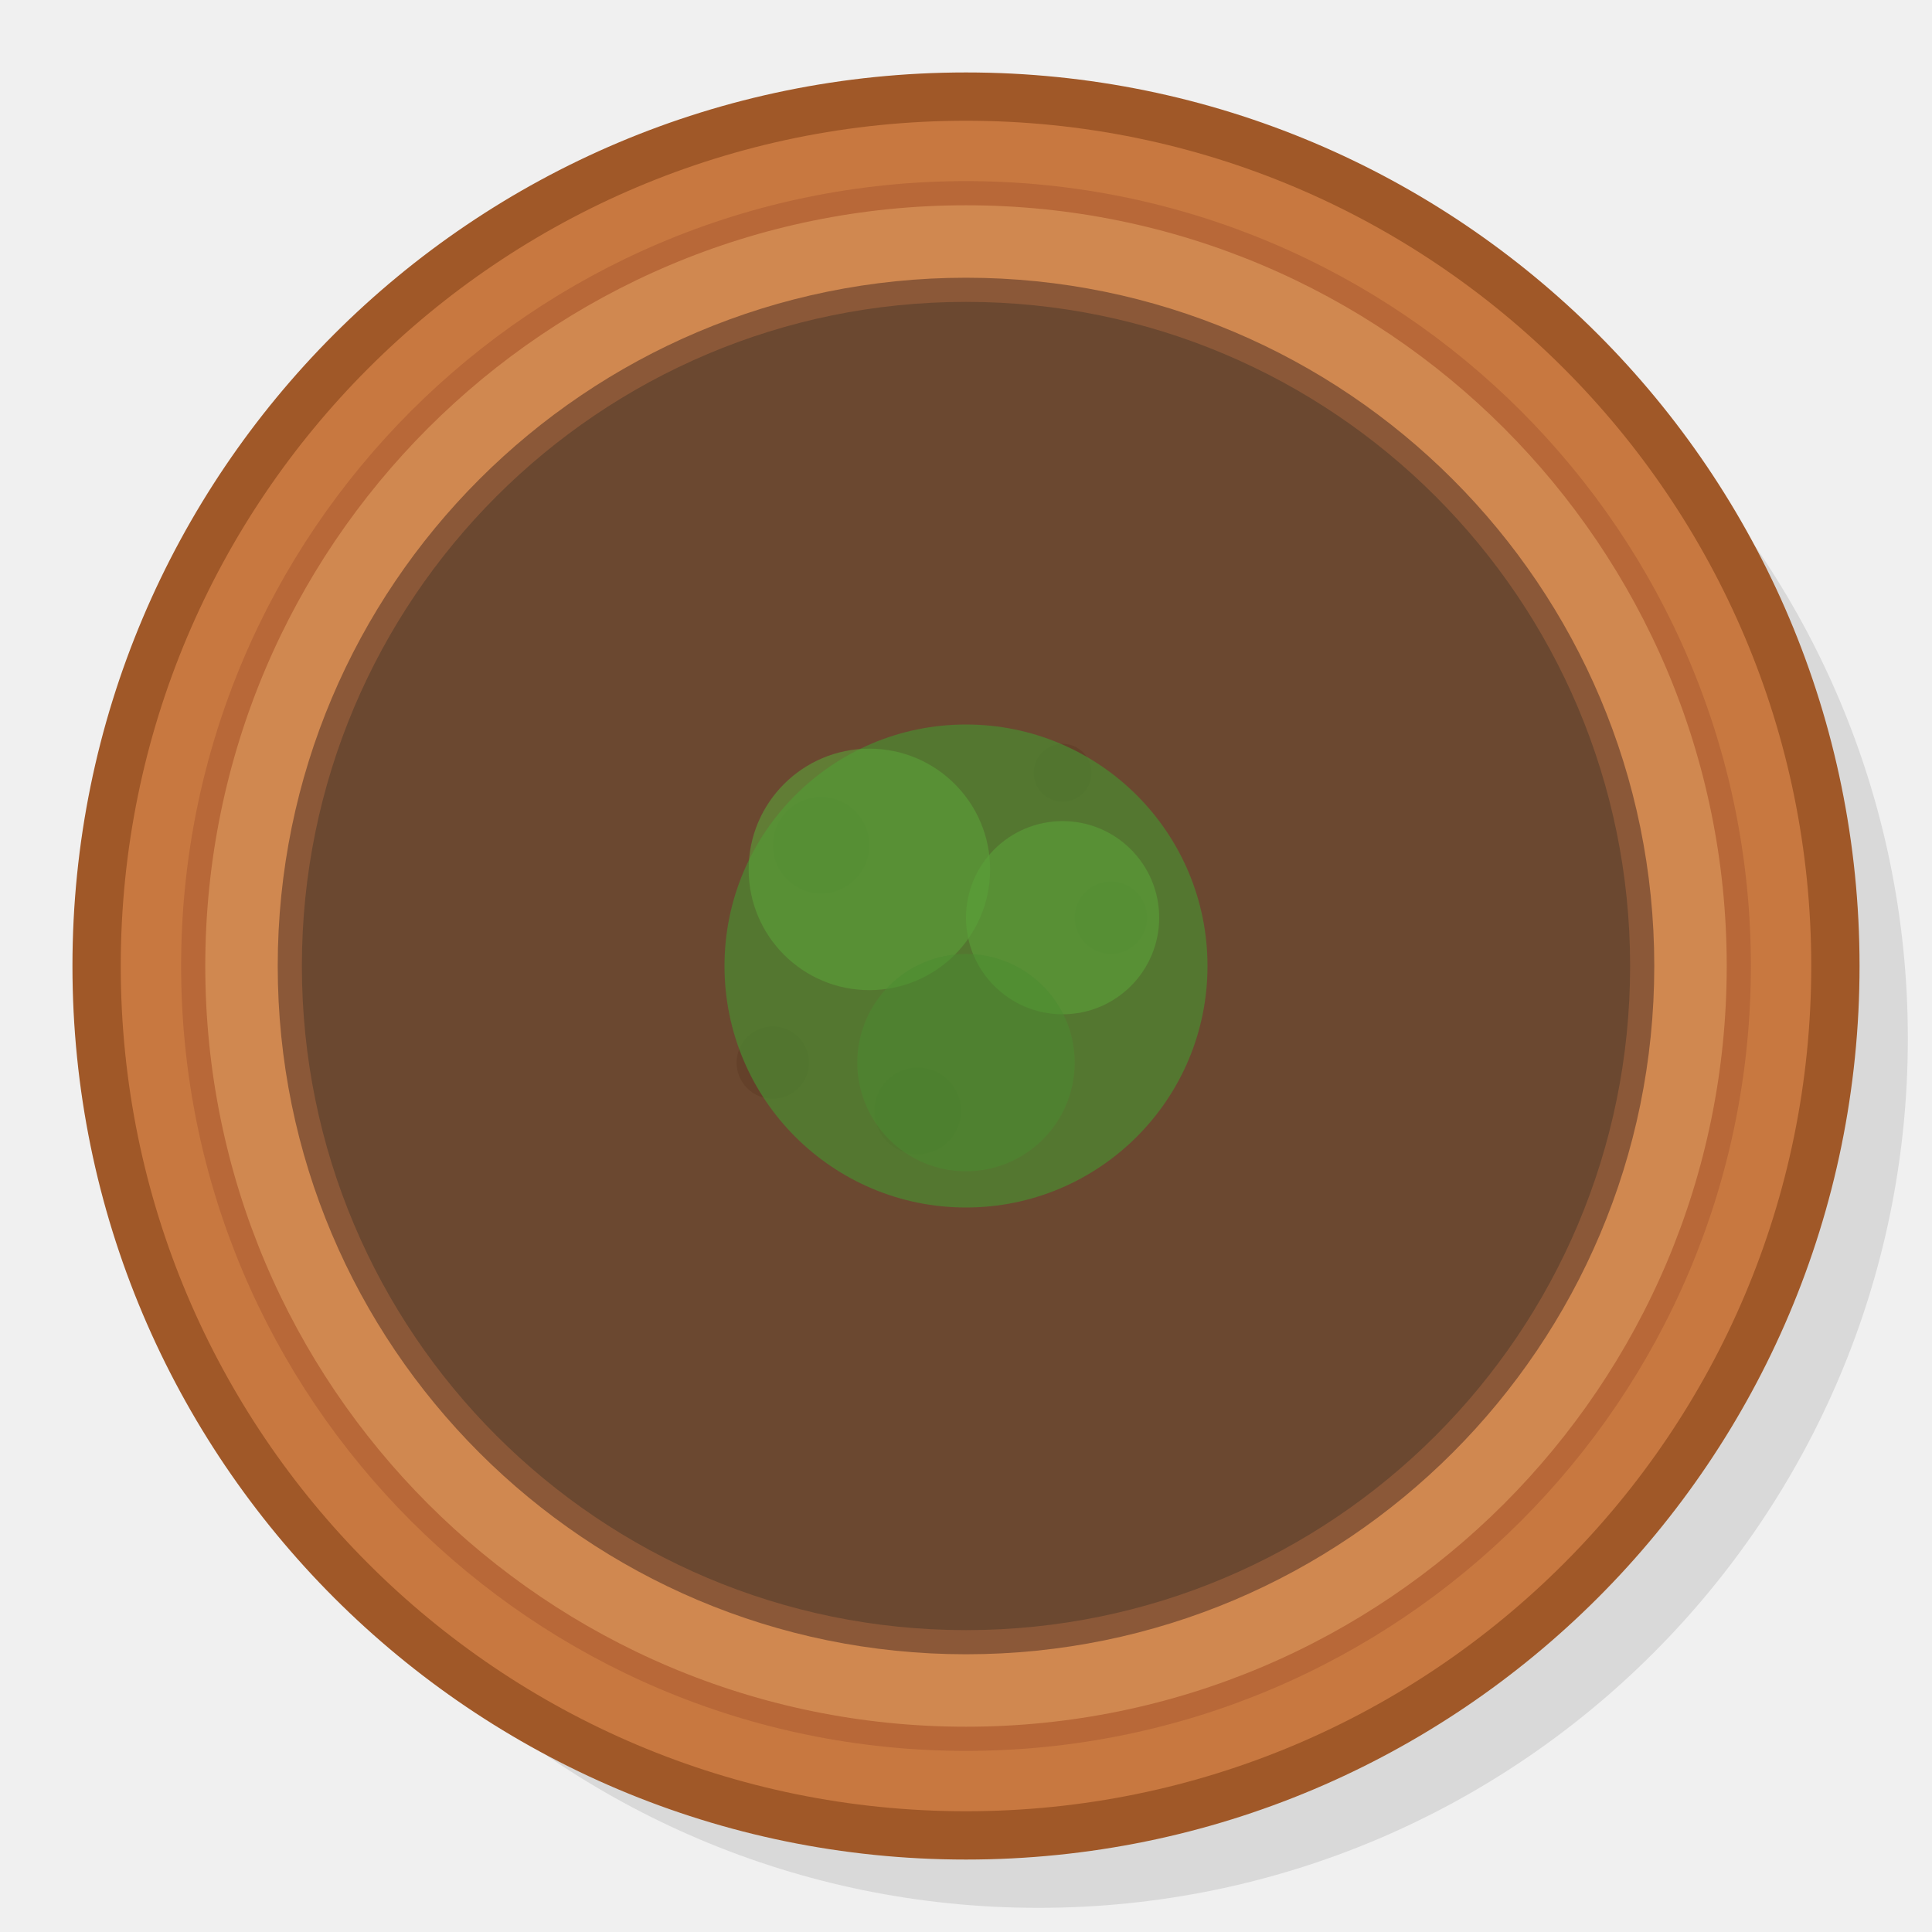
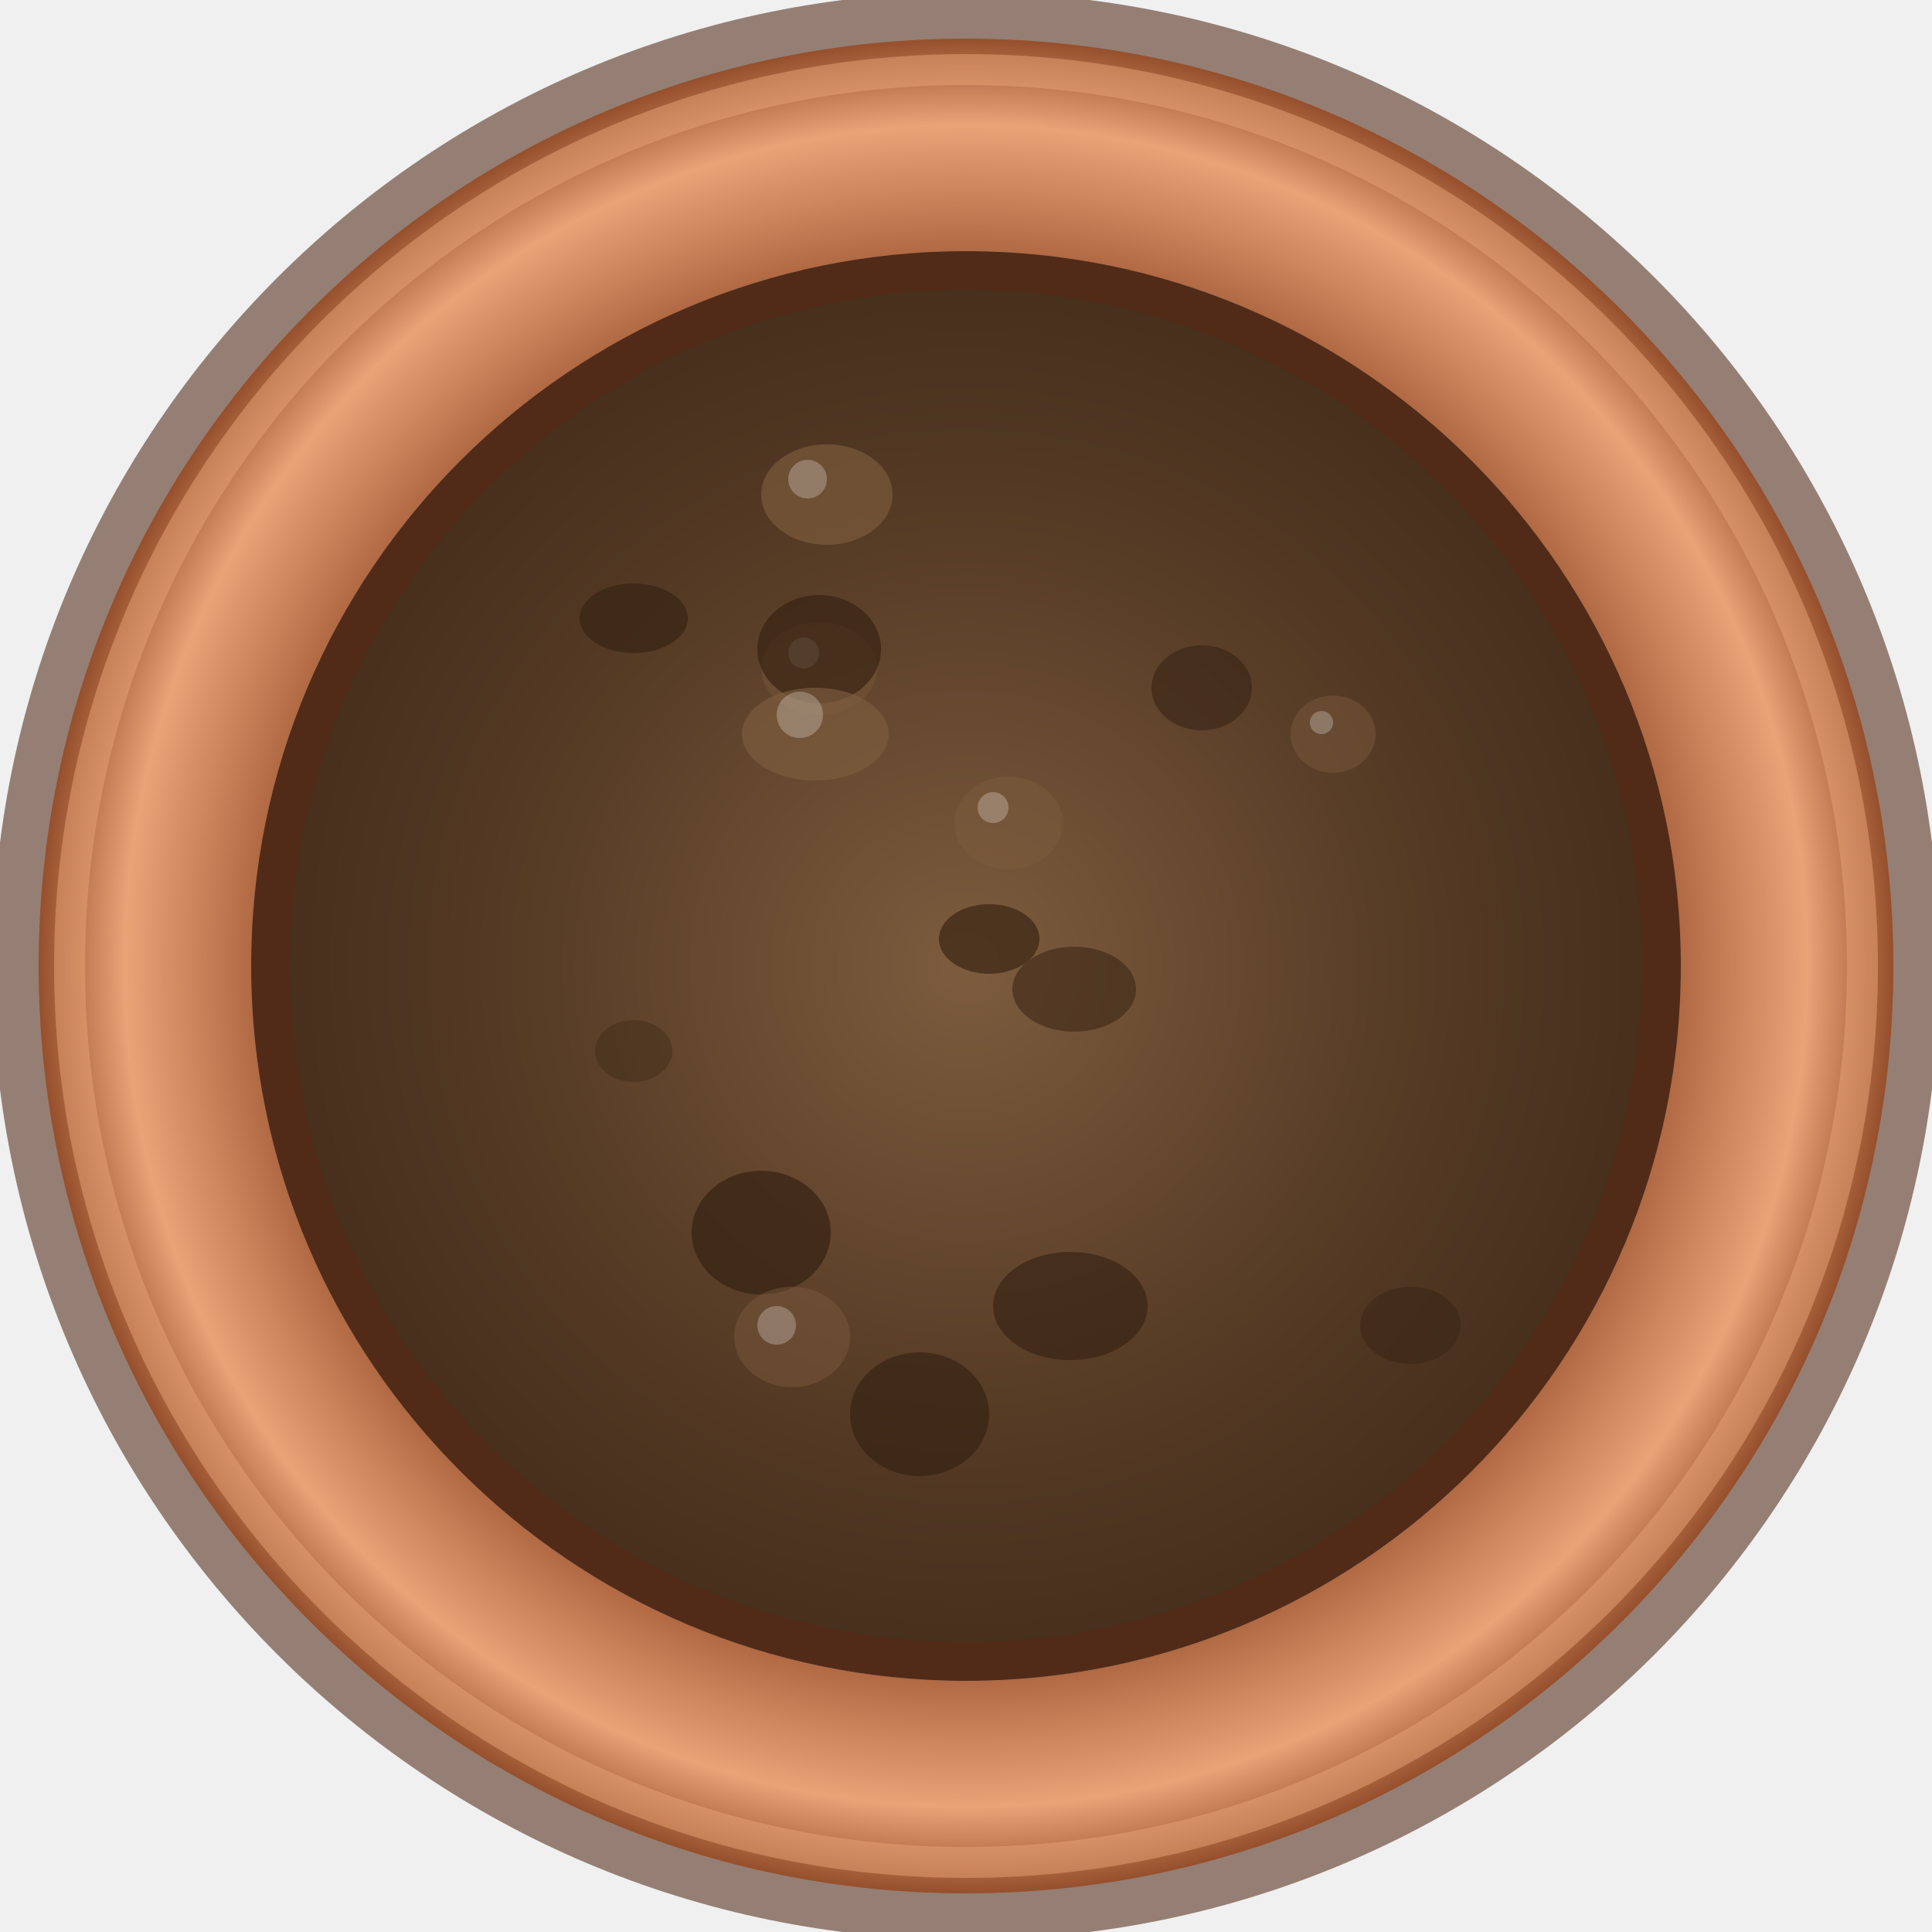
- <svg xmlns="http://www.w3.org/2000/svg" viewBox="0 0 80 80">
-   <circle cx="43" cy="43" r="36" fill="#00000018" />
-   <circle cx="40" cy="40" r="36" fill="#C87840" stroke="#A05828" stroke-width="2" />
-   <circle cx="40" cy="40" r="32" fill="#D08850" stroke="#B86838" stroke-width="1" />
-   <circle cx="40" cy="40" r="28" fill="#6B4830" stroke="#8B5838" stroke-width="1" />
-   <circle cx="34" cy="35" r="2" fill="#5A3820" opacity="0.5" />
-   <circle cx="46" cy="38" r="1.5" fill="#5A3820" opacity="0.5" />
-   <circle cx="38" cy="46" r="1.8" fill="#5A3820" opacity="0.5" />
-   <circle cx="44" cy="32" r="1.2" fill="#5A3820" opacity="0.4" />
-   <circle cx="32" cy="44" r="1.5" fill="#5A3820" opacity="0.4" />
-   <circle cx="40" cy="40" r="10" fill="#4A8B30" opacity="0.7" />
-   <circle cx="36" cy="36" r="5" fill="#5AA038" opacity="0.6" />
-   <circle cx="44" cy="38" r="4" fill="#5AA038" opacity="0.6" />
-   <circle cx="40" cy="44" r="4.5" fill="#4A8B30" opacity="0.5" />
+ <svg xmlns="http://www.w3.org/2000/svg" viewBox="0 0 50 50">
+   <defs>
+     <radialGradient id="pp11_r1" cx="50%" cy="50%" r="50%">
+       <stop offset="67.688%" stop-color="#8c4523" />
+       <stop offset="89.688%" stop-color="#eaa377" />
+       <stop offset="100%" stop-color="#8c4523" />
+     </radialGradient>
+     <radialGradient id="pp11_r2" cx="50%" cy="50%" r="70%">
+       <stop offset="0%" stop-color="#7d5c3e" />
+       <stop offset="45%" stop-color="#573c26" />
+       <stop offset="100%" stop-color="#352111" />
+     </radialGradient>
+   </defs>
+   <circle cx="25.0" cy="25.0" r="25.2" fill="#4a220e" opacity="0.55" />
+   <path d="M 49.0 25.0 A 24.0 24.0 0 1 1 1.0 25.0 A 24.0 24.0 0 1 1 49.0 25.0 Z M 43.5 25.0 A 18.5 18.5 0 1 0 6.5 25.0 A 18.5 18.5 0 1 0 43.5 25.0 Z" fill="url(#pp11_r1)" />
+   <circle cx="25.0" cy="25.0" r="23.2" fill="none" stroke="#eaa377" stroke-width="0.8" opacity="0.5" />
+   <circle cx="25.0" cy="25.0" r="18.5" fill="#4a220e" opacity="0.9" />
+   <circle cx="25.0" cy="25.0" r="17.5" fill="url(#pp11_r2)" />
+   <ellipse cx="21.4" cy="12.8" rx="1.7" ry="1.3" fill="#7d5c3e" opacity="0.65" />
+   <circle cx="20.9" cy="12.4" r="0.5" fill="#ffffff" opacity="0.25" />
+   <ellipse cx="16.4" cy="16.0" rx="1.4" ry="0.9" fill="#352111" opacity="0.66" />
+   <ellipse cx="19.7" cy="31.9" rx="1.8" ry="1.6" fill="#352111" opacity="0.70" />
+   <ellipse cx="34.5" cy="19.0" rx="1.1" ry="1.0" fill="#7d5c3e" opacity="0.43" />
+   <circle cx="34.2" cy="18.7" r="0.3" fill="#ffffff" opacity="0.25" />
+   <ellipse cx="27.8" cy="25.6" rx="1.6" ry="1.1" fill="#352111" opacity="0.53" />
+   <ellipse cx="16.4" cy="27.2" rx="1.0" ry="0.8" fill="#352111" opacity="0.35" />
+   <ellipse cx="21.2" cy="17.3" rx="1.5" ry="1.2" fill="#7d5c3e" opacity="0.37" />
+   <circle cx="20.8" cy="16.9" r="0.4" fill="#ffffff" opacity="0.25" />
+   <ellipse cx="27.7" cy="33.8" rx="2.0" ry="1.4" fill="#352111" opacity="0.64" />
+   <ellipse cx="21.2" cy="16.8" rx="1.6" ry="1.4" fill="#352111" opacity="0.67" />
+   <ellipse cx="26.1" cy="21.3" rx="1.4" ry="1.2" fill="#7d5c3e" opacity="0.49" />
+   <circle cx="25.7" cy="20.9" r="0.4" fill="#ffffff" opacity="0.25" />
+   <ellipse cx="25.6" cy="24.3" rx="1.3" ry="0.9" fill="#352111" opacity="0.66" />
+   <ellipse cx="36.5" cy="34.3" rx="1.3" ry="1.0" fill="#352111" opacity="0.46" />
+   <ellipse cx="21.1" cy="19.0" rx="1.9" ry="1.2" fill="#7d5c3e" opacity="0.66" />
+   <circle cx="20.7" cy="18.5" r="0.6" fill="#ffffff" opacity="0.25" />
+   <ellipse cx="23.8" cy="36.6" rx="1.8" ry="1.6" fill="#352111" opacity="0.68" />
+   <ellipse cx="31.1" cy="17.8" rx="1.3" ry="1.1" fill="#352111" opacity="0.57" />
+   <ellipse cx="20.5" cy="34.6" rx="1.5" ry="1.3" fill="#7d5c3e" opacity="0.43" />
+   <circle cx="20.1" cy="34.3" r="0.5" fill="#ffffff" opacity="0.25" />
</svg>
